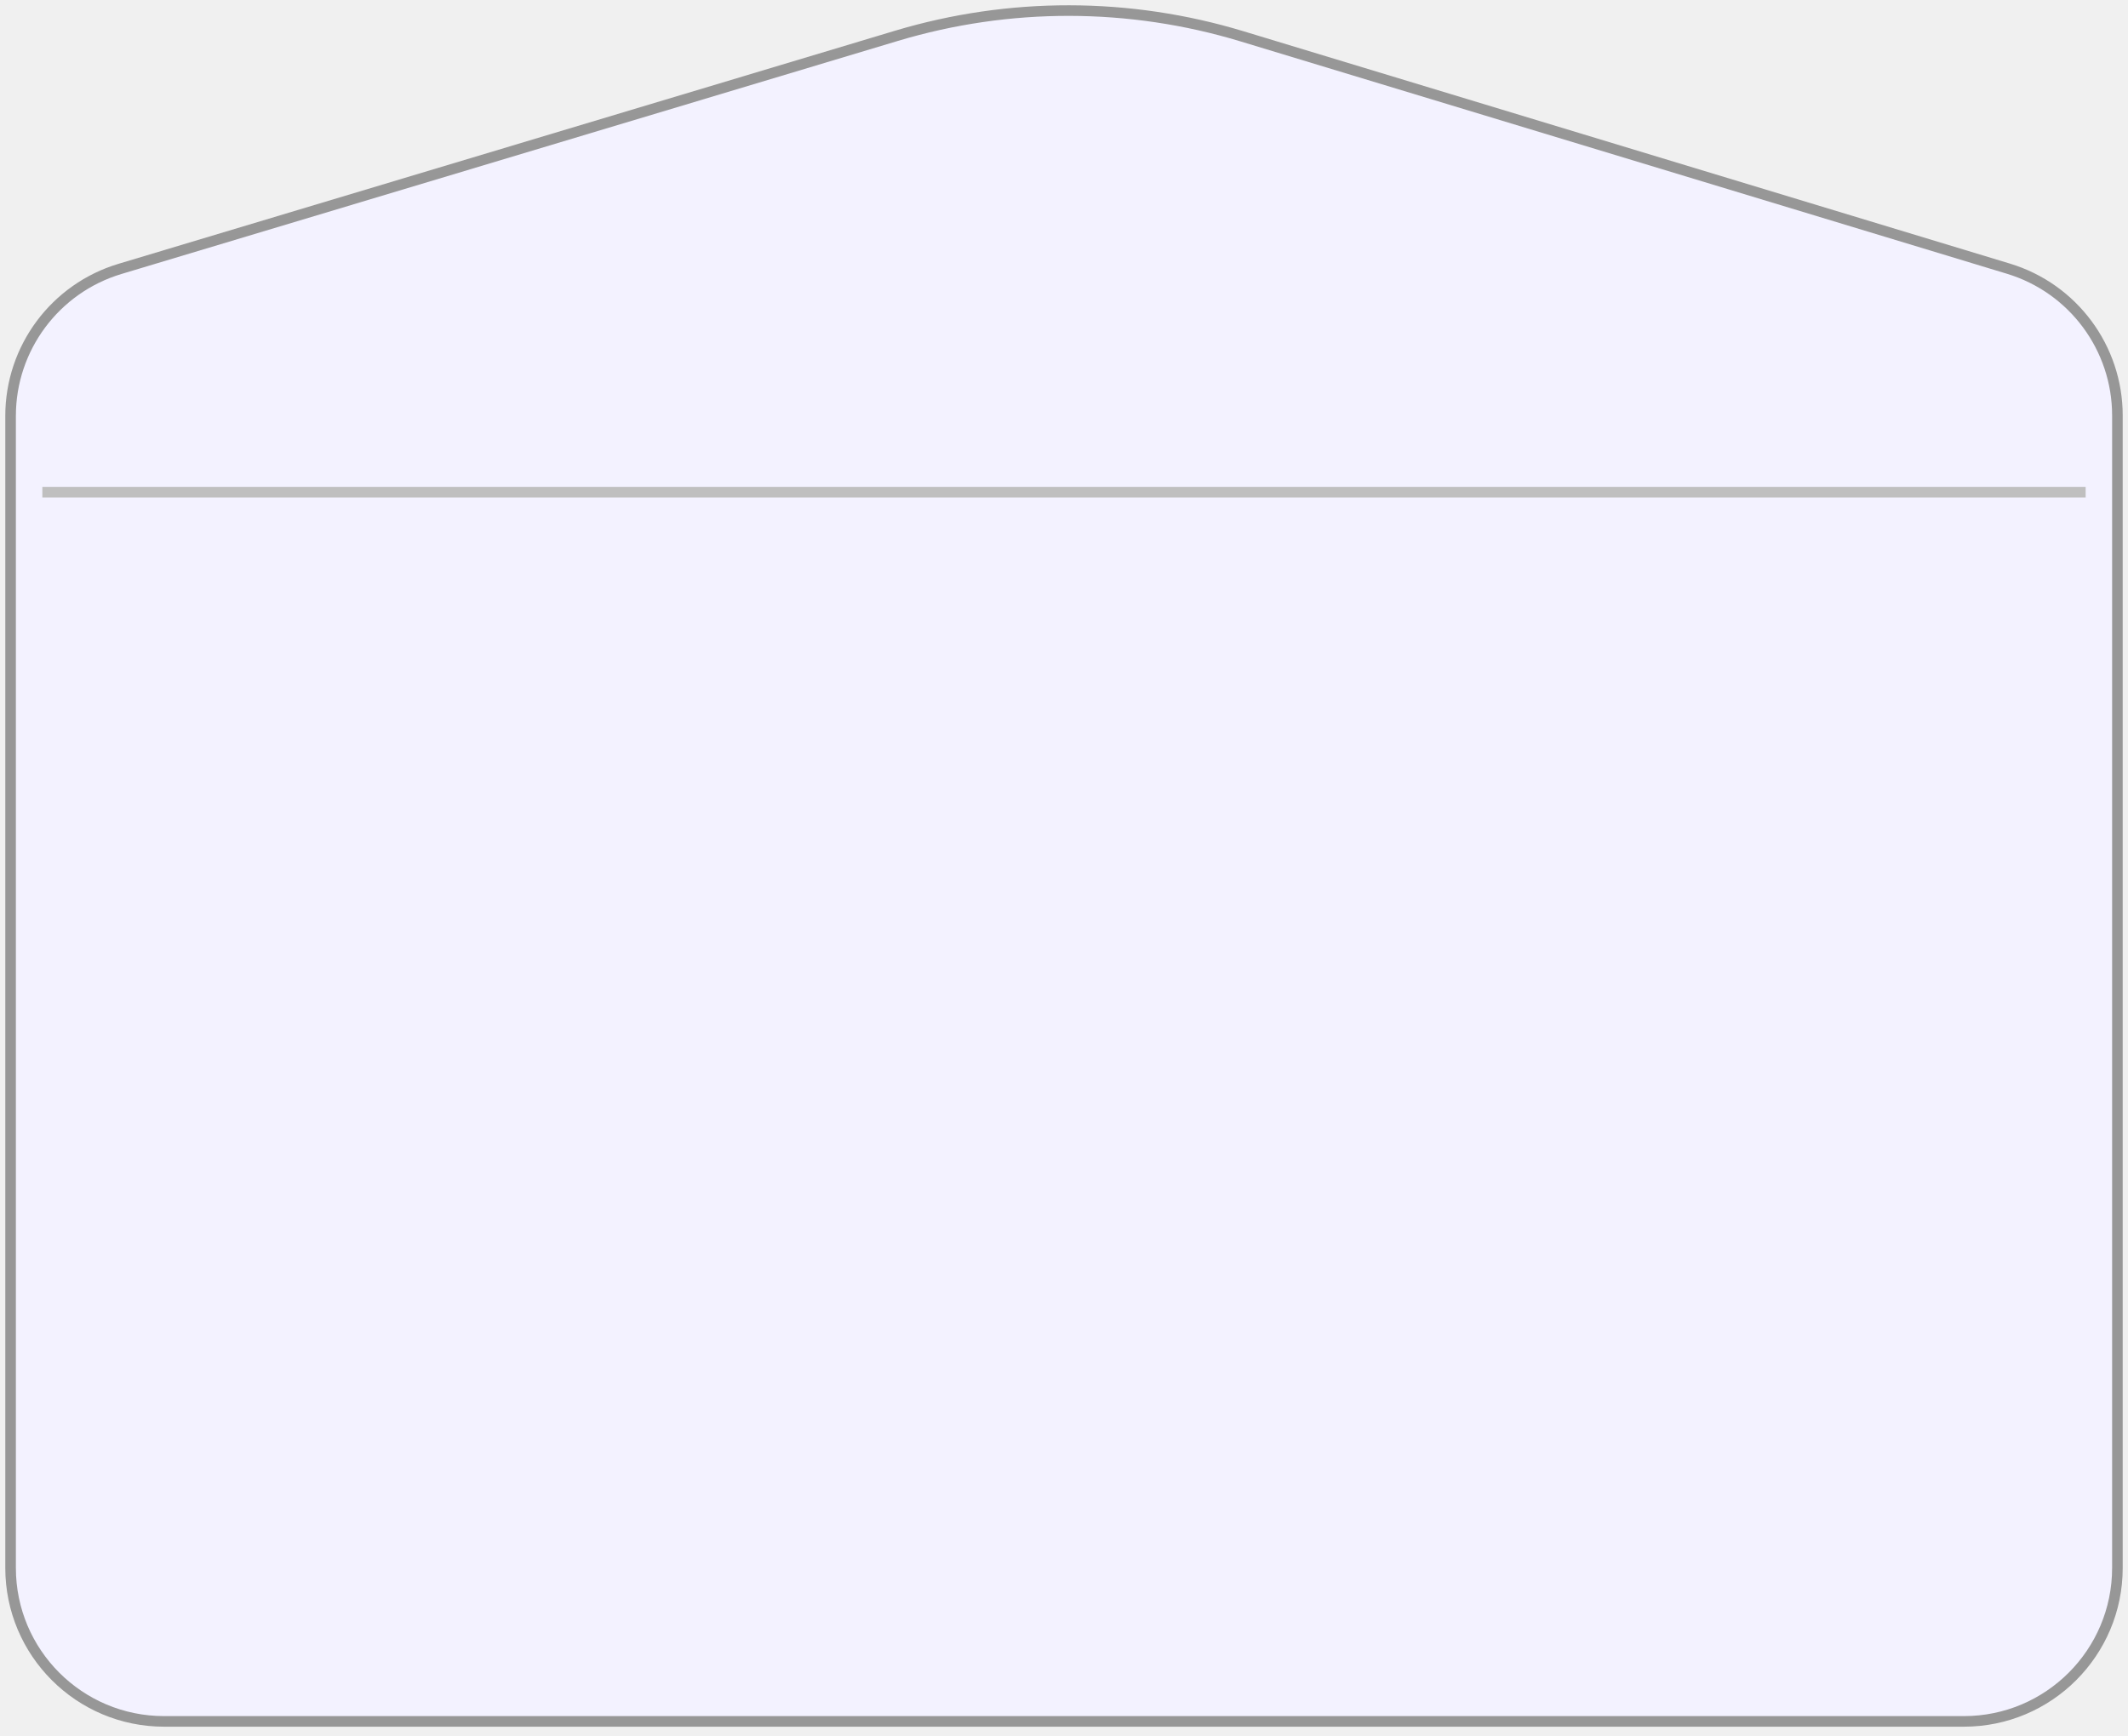
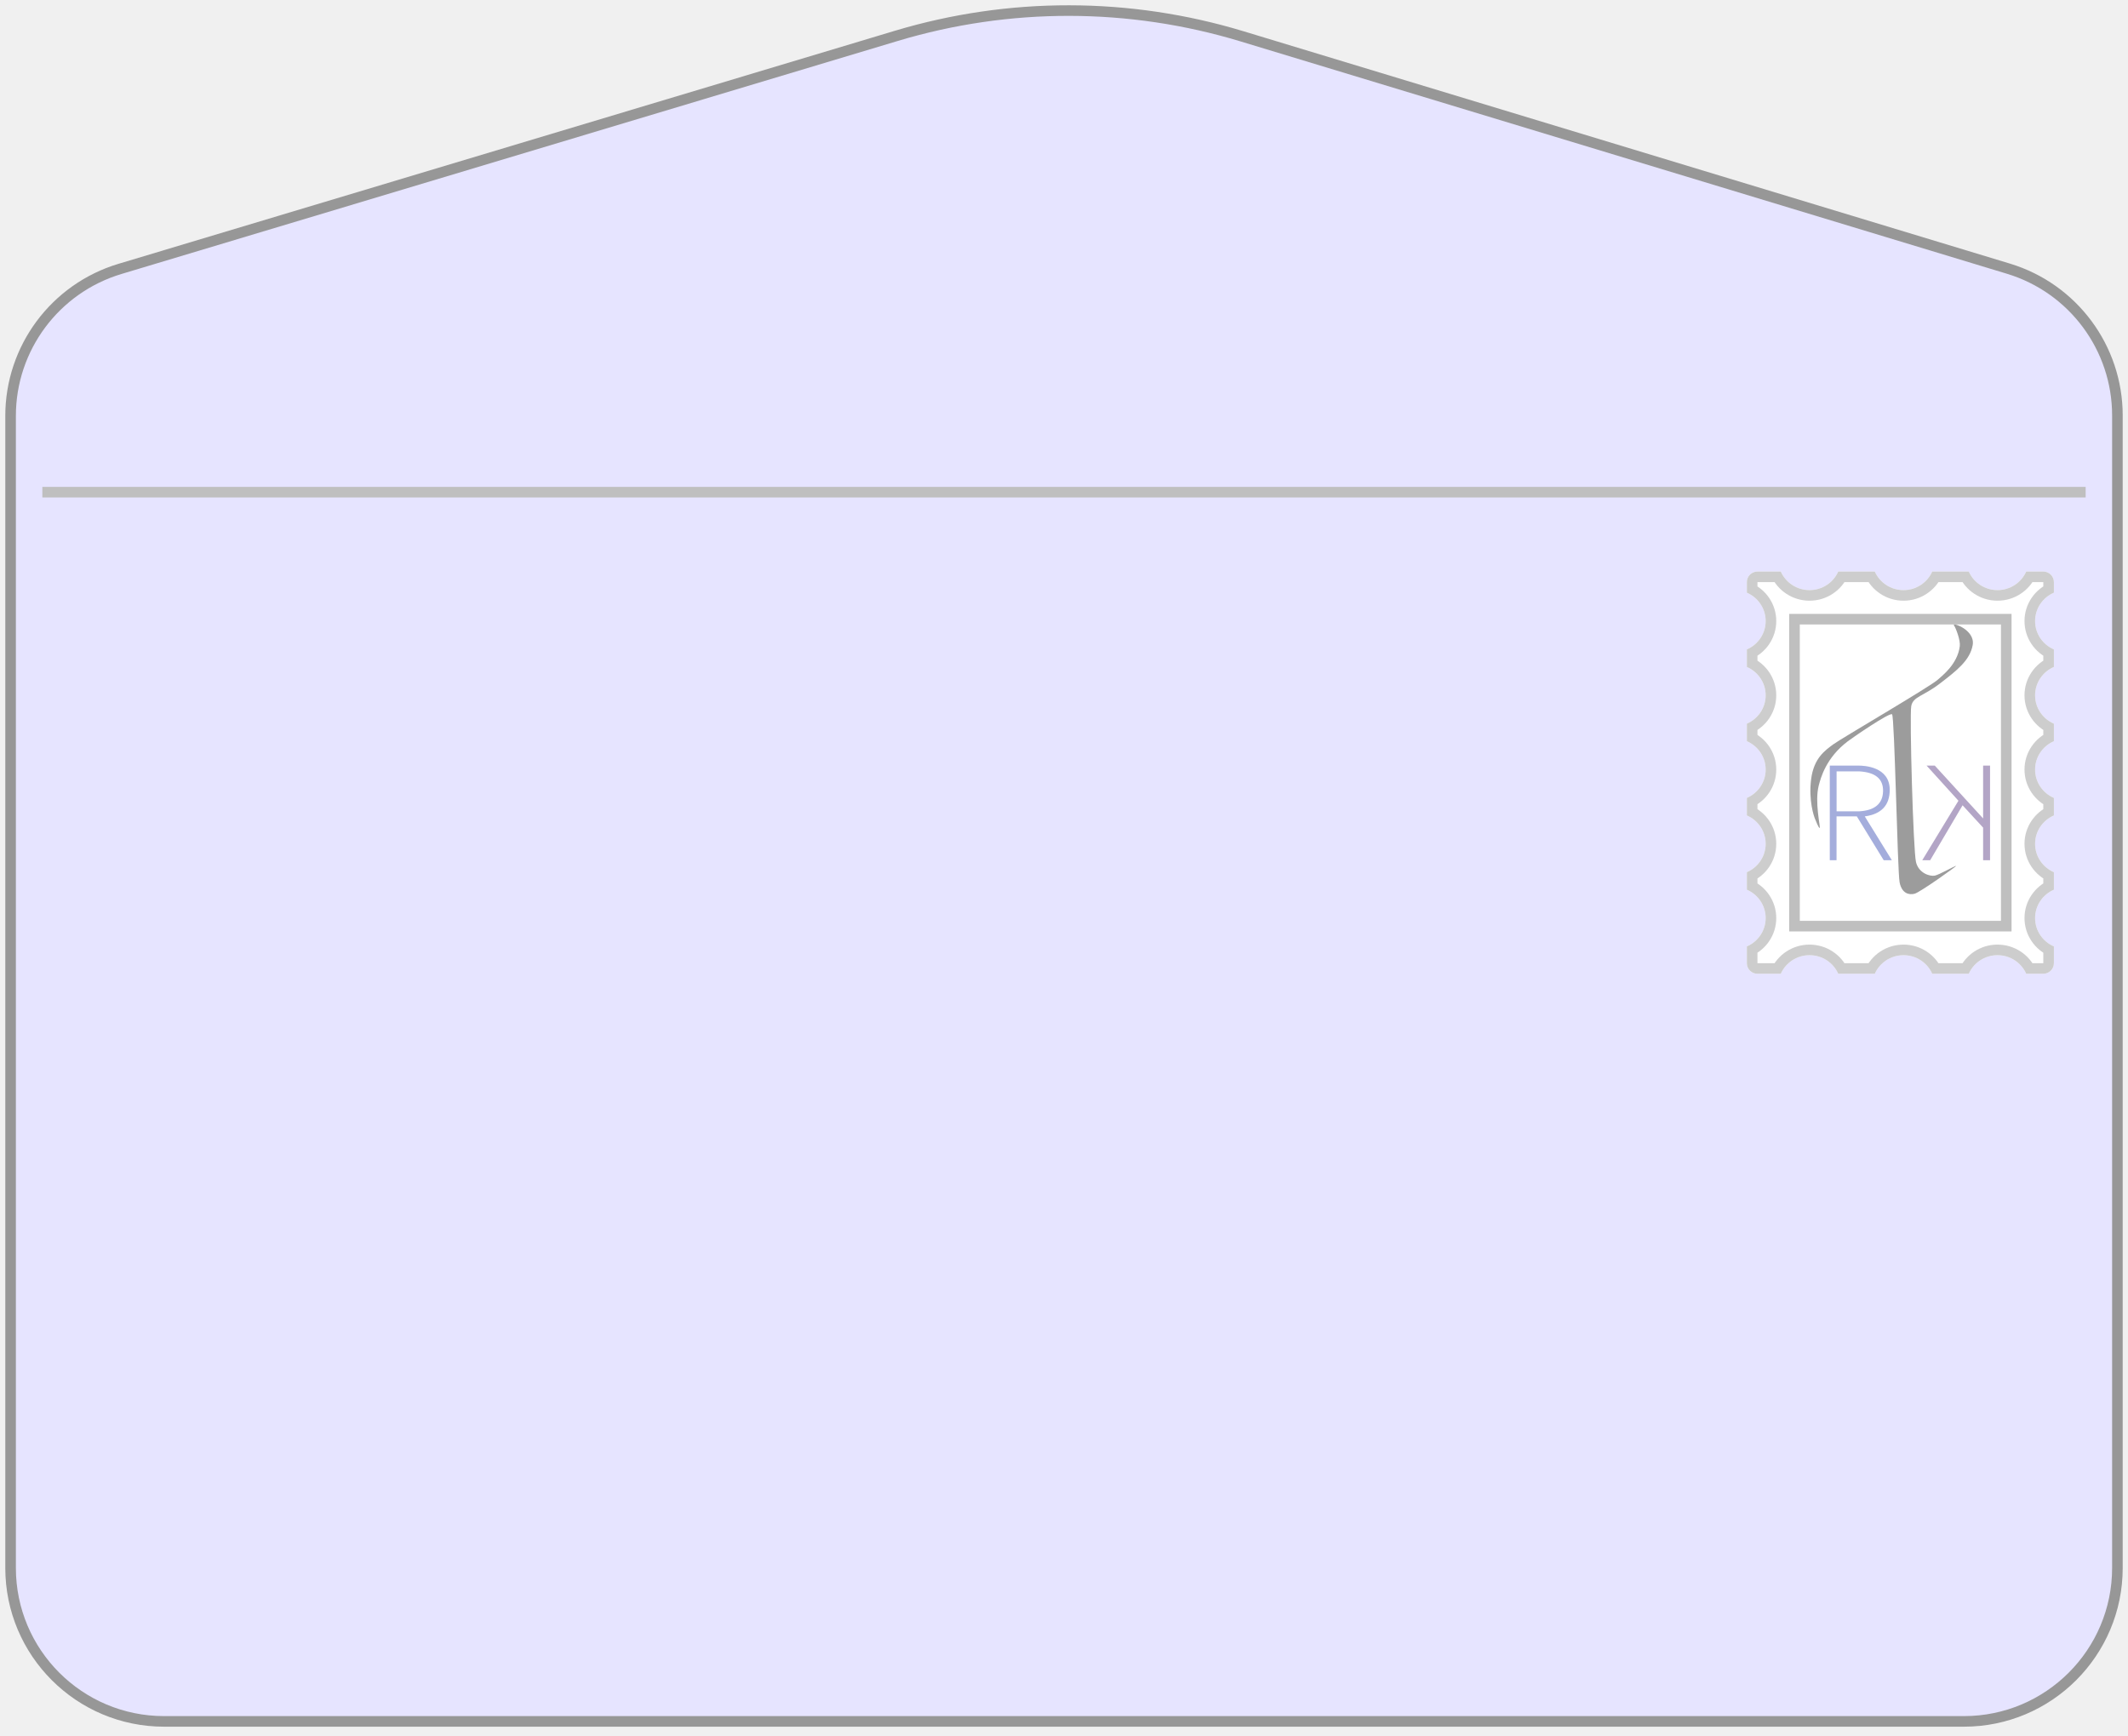
- <svg xmlns="http://www.w3.org/2000/svg" width="201px" height="164px" viewBox="0 0 201 164" version="1.1">
-   <g id="Page-1" stroke="none" stroke-width="1" fill="none" fill-rule="evenodd">
-     <g id="Artboard" transform="translate(-790, -766)">
-       <g id="mail-front" transform="translate(791, 767)">
-         <path d="M83.671,2.386 C94.319,-0.811 105.675,-0.795 116.314,2.432 L116.314,2.432 L188.708,24.385 C191.764,25.312 194.337,27.184 196.146,29.623 C197.955,32.062 199,35.068 199,38.261 L199,38.261 L199,147.136 C199,151.14 197.377,154.765 194.753,157.389 C192.129,160.013 188.504,161.636 184.5,161.636 L184.5,161.636 L14.5,161.636 C10.496,161.636 6.871,160.013 4.247,157.389 C1.623,154.765 0,151.14 0,147.136 L0,147.136 L0,38.293 C0,35.092 1.05,32.081 2.866,29.639 C4.682,27.198 7.265,25.326 10.33,24.406 L10.33,24.406 L83.671,2.386 Z" id="main-frame" stroke="#979797" fill="#F3F2FF" />
-         <line x1="3.5" y1="45.5" x2="195.5" y2="45.5" id="main-line" stroke="#BFBFBF" stroke-linecap="square" />
-       </g>
-     </g>
-   </g>
+ <svg xmlns="http://www.w3.org/2000/svg" width="201" height="164" viewBox="0 0 201 164" fill="none">
+   <path fill-rule="evenodd" clip-rule="evenodd" d="M84.671 3.386C95.319 0.189 106.675 0.205 117.314 3.432L189.708 25.385C192.764 26.312 195.337 28.184 197.146 30.623C198.955 33.062 200 36.068 200 39.261V148.136C200 152.14 198.377 155.765 195.753 158.389C193.129 161.013 189.504 162.636 185.5 162.636H15.5C11.496 162.636 7.871 161.013 5.247 158.389C2.623 155.765 1 152.14 1 148.136V39.294C1 36.092 2.05 33.081 3.866 30.639C5.682 28.198 8.265 26.326 11.33 25.406L84.671 3.386Z" fill="#E6E4FF" stroke="#979797" />
+   <path d="M4.5 46.5H196.5" stroke="#BFBFBF" stroke-linecap="square" />
+   <mask id="path-3-inside-1_107_15" fill="white">
+     <path fill-rule="evenodd" clip-rule="evenodd" d="M168.205 54H166C165.448 54 165 54.448 165 55V55.997C166.045 56.448 166.776 57.478 166.776 58.677C166.776 59.876 166.045 60.906 165 61.357V63.013C166.045 63.464 166.776 64.494 166.776 65.692C166.776 66.891 166.045 67.921 165 68.372V70.028C166.045 70.479 166.776 71.509 166.776 72.708C166.776 73.906 166.045 74.936 165 75.388V77.043C166.045 77.494 166.776 78.524 166.776 79.723C166.776 80.922 166.045 81.952 165 82.403V84.058C166.045 84.51 166.776 85.54 166.776 86.738C166.776 87.937 166.045 88.967 165 89.418V91C165 91.552 165.448 92 166 92H168.205C168.662 90.968 169.705 90.246 170.918 90.246C172.132 90.246 173.175 90.968 173.631 92H177.083C177.54 90.968 178.583 90.246 179.796 90.246C181.009 90.246 182.052 90.968 182.509 92H185.96C186.417 90.968 187.46 90.246 188.673 90.246C189.887 90.246 190.93 90.968 191.386 92H193C193.552 92 194 91.552 194 91V89.418C192.955 88.967 192.224 87.937 192.224 86.738C192.224 85.54 192.955 84.51 194 84.058V82.403C192.955 81.952 192.224 80.922 192.224 79.723C192.224 78.524 192.955 77.494 194 77.043V75.388C192.955 74.936 192.224 73.906 192.224 72.708C192.224 71.509 192.955 70.479 194 70.028V68.372C192.955 67.921 192.224 66.891 192.224 65.692C192.224 64.494 192.955 63.464 194 63.013V61.357C192.955 60.906 192.224 59.876 192.224 58.677C192.224 57.478 192.955 56.448 194 55.997V55C194 54.448 193.552 54 193 54H191.386C190.93 55.032 189.887 55.754 188.673 55.754C187.46 55.754 186.417 55.032 185.96 54H182.509C182.052 55.032 181.009 55.754 179.796 55.754C178.582 55.754 177.54 55.032 177.083 54H173.631C173.175 55.032 172.132 55.754 170.918 55.754C169.705 55.754 168.662 55.032 168.205 54Z" />
+   </mask>
+   <path fill-rule="evenodd" clip-rule="evenodd" d="M168.205 54H166C165.448 54 165 54.448 165 55V55.997C166.045 56.448 166.776 57.478 166.776 58.677C166.776 59.876 166.045 60.906 165 61.357V63.013C166.045 63.464 166.776 64.494 166.776 65.692C166.776 66.891 166.045 67.921 165 68.372V70.028C166.045 70.479 166.776 71.509 166.776 72.708C166.776 73.906 166.045 74.936 165 75.388V77.043C166.045 77.494 166.776 78.524 166.776 79.723C166.776 80.922 166.045 81.952 165 82.403V84.058C166.045 84.51 166.776 85.54 166.776 86.738C166.776 87.937 166.045 88.967 165 89.418V91C165 91.552 165.448 92 166 92H168.205C168.662 90.968 169.705 90.246 170.918 90.246C172.132 90.246 173.175 90.968 173.631 92H177.083C177.54 90.968 178.583 90.246 179.796 90.246C181.009 90.246 182.052 90.968 182.509 92H185.96C186.417 90.968 187.46 90.246 188.673 90.246C189.887 90.246 190.93 90.968 191.386 92H193C193.552 92 194 91.552 194 91V89.418C192.955 88.967 192.224 87.937 192.224 86.738C192.224 85.54 192.955 84.51 194 84.058V82.403C192.955 81.952 192.224 80.922 192.224 79.723C192.224 78.524 192.955 77.494 194 77.043V75.388C192.955 74.936 192.224 73.906 192.224 72.708C192.224 71.509 192.955 70.479 194 70.028V68.372C192.955 67.921 192.224 66.891 192.224 65.692C192.224 64.494 192.955 63.464 194 63.013V61.357C192.955 60.906 192.224 59.876 192.224 58.677C192.224 57.478 192.955 56.448 194 55.997V55C194 54.448 193.552 54 193 54H191.386C190.93 55.032 189.887 55.754 188.673 55.754C187.46 55.754 186.417 55.032 185.96 54H182.509C182.052 55.032 181.009 55.754 179.796 55.754C178.582 55.754 177.54 55.032 177.083 54H173.631C173.175 55.032 172.132 55.754 170.918 55.754C169.705 55.754 168.662 55.032 168.205 54Z" fill="white" />
+   <path d="M168.205 54L169.12 53.596L168.856 53H168.205V54ZM165 55.997H164V56.655L164.604 56.915L165 55.997ZM165 61.357L164.604 60.439L164 60.699V61.357H165ZM165 63.013H164V63.67L164.604 63.931L165 63.013ZM165 68.372L164.604 67.454L164 67.715V68.372H165ZM165 70.028H164V70.685L164.604 70.946L165 70.028ZM165 75.388L164.604 74.469L164 74.73V75.388H165ZM165 77.043H164V77.701L164.604 77.961L165 77.043ZM165 82.403L164.604 81.485L164 81.745V82.403H165ZM165 84.058H164V84.716L164.604 84.977L165 84.058ZM165 89.418L164.604 88.5L164 88.761V89.418H165ZM168.205 92V93H168.856L169.12 92.404L168.205 92ZM173.631 92L172.717 92.404L172.98 93H173.631V92ZM177.083 92V93H177.734L177.998 92.404L177.083 92ZM182.509 92L181.594 92.404L181.858 93H182.509V92ZM185.96 92V93H186.611L186.875 92.404L185.96 92ZM191.386 92L190.472 92.404L190.735 93H191.386V92ZM194 89.418H195V88.761L194.396 88.5L194 89.418ZM194 84.058L194.396 84.977L195 84.716V84.058H194ZM194 82.403H195V81.745L194.396 81.485L194 82.403ZM194 77.043L194.396 77.961L195 77.701V77.043H194ZM194 75.388H195V74.73L194.396 74.469L194 75.388ZM194 70.028L194.396 70.946L195 70.685V70.028H194ZM194 68.372H195V67.715L194.396 67.454L194 68.372ZM194 63.013L194.396 63.931L195 63.67V63.013H194ZM194 61.357H195V60.699L194.396 60.439L194 61.357ZM194 55.997L194.396 56.915L195 56.655V55.997H194ZM191.386 54V53H190.735L190.472 53.596L191.386 54ZM185.96 54L186.875 53.596L186.612 53H185.96V54ZM182.509 54V53H181.858L181.594 53.596L182.509 54ZM177.083 54L177.998 53.596L177.734 53H177.083V54ZM173.631 54V53H172.98L172.717 53.596L173.631 54ZM166 55H168.205V53H166V55ZM166 55V55V53C164.895 53 164 53.895 164 55H166ZM166 55.997V55H164V55.997H166ZM164.604 56.915C165.301 57.216 165.776 57.897 165.776 58.677H167.776C167.776 57.059 166.79 55.68 165.396 55.079L164.604 56.915ZM165.776 58.677C165.776 59.457 165.301 60.138 164.604 60.439L165.396 62.275C166.79 61.674 167.776 60.294 167.776 58.677H165.776ZM166 63.013V61.357H164V63.013H166ZM164.604 63.931C165.301 64.231 165.776 64.912 165.776 65.692H167.776C167.776 64.075 166.79 62.696 165.396 62.094L164.604 63.931ZM165.776 65.692C165.776 66.472 165.301 67.153 164.604 67.454L165.396 69.29C166.79 68.689 167.776 67.31 167.776 65.692H165.776ZM166 70.028V68.372H164V70.028H166ZM164.604 70.946C165.301 71.247 165.776 71.928 165.776 72.708H167.776C167.776 71.09 166.79 69.711 165.396 69.11L164.604 70.946ZM165.776 72.708C165.776 73.488 165.301 74.169 164.604 74.469L165.396 76.306C166.79 75.704 167.776 74.325 167.776 72.708H165.776ZM166 77.043V75.388H164V77.043H166ZM164.604 77.961C165.301 78.262 165.776 78.943 165.776 79.723H167.776C167.776 78.106 166.79 76.726 165.396 76.125L164.604 77.961ZM165.776 79.723C165.776 80.503 165.301 81.184 164.604 81.485L165.396 83.321C166.79 82.72 167.776 81.34 167.776 79.723H165.776ZM166 84.058V82.403H164V84.058H166ZM164.604 84.977C165.301 85.278 165.776 85.958 165.776 86.738H167.776C167.776 85.121 166.79 83.742 165.396 83.14L164.604 84.977ZM165.776 86.738C165.776 87.518 165.301 88.199 164.604 88.5L165.396 90.336C166.79 89.735 167.776 88.356 167.776 86.738H165.776ZM166 91V89.418H164V91H166ZM166 91H166H164C164 92.105 164.895 93 166 93V91ZM168.205 91H166V93H168.205V91ZM170.918 89.246C169.3 89.246 167.904 90.209 167.291 91.596L169.12 92.404C169.42 91.726 170.109 91.246 170.918 91.246V89.246ZM174.546 91.596C173.933 90.209 172.536 89.246 170.918 89.246V91.246C171.727 91.246 172.417 91.726 172.717 92.404L174.546 91.596ZM177.083 91H173.631V93H177.083V91ZM179.796 89.246C178.178 89.246 176.782 90.209 176.168 91.596L177.998 92.404C178.298 91.726 178.987 91.246 179.796 91.246V89.246ZM183.423 91.596C182.81 90.209 181.414 89.246 179.796 89.246V91.246C180.605 91.246 181.294 91.726 181.594 92.404L183.423 91.596ZM185.96 91H182.509V93H185.96V91ZM188.673 89.246C187.055 89.246 185.659 90.209 185.046 91.596L186.875 92.404C187.175 91.726 187.864 91.246 188.673 91.246V89.246ZM192.301 91.596C191.688 90.209 190.291 89.246 188.673 89.246V91.246C189.482 91.246 190.172 91.726 190.472 92.404L192.301 91.596ZM193 91H191.386V93H193V91ZM193 91V93C194.105 93 195 92.105 195 91H193ZM193 89.418V91H195V89.418H193ZM191.224 86.738C191.224 88.356 192.21 89.735 193.604 90.336L194.396 88.5C193.699 88.199 193.224 87.518 193.224 86.738H191.224ZM193.604 83.14C192.21 83.742 191.224 85.121 191.224 86.738H193.224C193.224 85.958 193.699 85.278 194.396 84.977L193.604 83.14ZM193 82.403V84.058H195V82.403H193ZM191.224 79.723C191.224 81.34 192.21 82.72 193.604 83.321L194.396 81.485C193.699 81.184 193.224 80.503 193.224 79.723H191.224ZM193.604 76.125C192.21 76.726 191.224 78.106 191.224 79.723H193.224C193.224 78.943 193.699 78.262 194.396 77.961L193.604 76.125ZM193 75.388V77.043H195V75.388H193ZM191.224 72.708C191.224 74.325 192.21 75.704 193.604 76.306L194.396 74.469C193.699 74.169 193.224 73.488 193.224 72.708H191.224ZM193.604 69.11C192.21 69.711 191.224 71.09 191.224 72.708H193.224C193.224 71.928 193.699 71.247 194.396 70.946L193.604 69.11ZM193 68.372V70.028H195V68.372H193ZM191.224 65.692C191.224 67.31 192.21 68.689 193.604 69.29L194.396 67.454C193.699 67.153 193.224 66.472 193.224 65.692H191.224ZM193.604 62.094C192.21 62.696 191.224 64.075 191.224 65.692H193.224C193.224 64.912 193.699 64.231 194.396 63.931L193.604 62.094ZM193 61.357V63.013H195V61.357H193ZM191.224 58.677C191.224 60.294 192.21 61.673 193.604 62.275L194.396 60.439C193.699 60.138 193.224 59.457 193.224 58.677H191.224ZM193.604 55.079C192.21 55.68 191.224 57.059 191.224 58.677H193.224C193.224 57.897 193.699 57.216 194.396 56.915L193.604 55.079ZM193 55V55.997H195V55H193ZM193 55H195C195 53.895 194.105 53 193 53V55ZM191.386 55H193V53H191.386V55ZM190.472 53.596C190.172 54.274 189.482 54.754 188.673 54.754V56.754C190.291 56.754 191.688 55.791 192.301 54.404L190.472 53.596ZM188.673 54.754C187.865 54.754 187.175 54.274 186.875 53.596L185.046 54.404C185.659 55.791 187.055 56.754 188.673 56.754V54.754ZM182.509 55H185.96V53H182.509V55ZM179.796 56.754C181.414 56.754 182.81 55.791 183.423 54.404L181.594 53.596C181.294 54.274 180.605 54.754 179.796 54.754V56.754ZM176.168 54.404C176.782 55.791 178.178 56.754 179.796 56.754V54.754C178.987 54.754 178.298 54.274 177.998 53.596L176.168 54.404ZM173.631 55H177.083V53H173.631V55ZM172.717 53.596C172.417 54.274 171.727 54.754 170.918 54.754V56.754C172.536 56.754 173.933 55.791 174.546 54.404L172.717 53.596ZM170.918 54.754C170.109 54.754 169.42 54.274 169.12 53.596L167.291 54.404C167.904 55.791 169.3 56.754 170.918 56.754V54.754Z" fill="#CDCDCD" mask="url(#path-3-inside-1_107_15)" />
+   <path fill-rule="evenodd" clip-rule="evenodd" d="M171.432 77.351C171.337 77.132 170.814 75.635 171.07 73.62C171.327 71.606 172.4 70.893 173.15 70.332C173.901 69.772 182.364 64.85 183.055 64.198C183.381 63.89 184.901 62.782 185.112 61.047C185.179 60.496 184.762 59.379 184.556 59.069C184.349 58.76 186.588 59.501 186.33 60.949C186.072 62.397 184.807 63.37 183.223 64.586C181.638 65.803 180.7 65.803 180.527 66.71C180.355 67.616 180.716 80.371 180.975 81.446C181.234 82.521 182.314 82.817 182.749 82.729C183.184 82.64 184.556 81.841 184.768 81.803C184.902 81.779 181.367 84.301 180.845 84.439C180.323 84.576 179.624 84.42 179.424 83.344C179.224 82.267 178.955 67.682 178.714 67.487C178.473 67.292 174.992 69.688 174.529 70.039C172.468 71.599 171.973 73.509 171.791 74.209C171.381 75.788 171.971 78.158 171.88 78.217C171.789 78.276 171.527 77.57 171.432 77.351Z" fill="#9C9C9C" />
+   <path fill-rule="evenodd" clip-rule="evenodd" d="M172.832 81.274V72.333H175.536C176.083 72.333 178.494 72.43 178.494 74.621C178.494 76.081 177.708 76.918 176.137 77.132L178.695 81.274H177.925L175.387 77.132H173.47V81.274H172.832ZM173.475 76.653V72.879H175.619C177.148 72.966 177.896 73.595 177.863 74.766C177.83 75.937 177.082 76.566 175.619 76.653H173.475Z" fill="#A4ADDC" />
+   <path fill-rule="evenodd" clip-rule="evenodd" d="M187.97 72.333V81.274H187.315V78.194L185.375 76.084L182.315 81.274H181.566L184.984 75.653L181.973 72.333H182.749L187.315 77.327V72.333H187.97Z" fill="#B3A5C6" />
+   <rect x="169.5" y="58.5" width="20" height="29" stroke="#BFBFBF" />
</svg>
